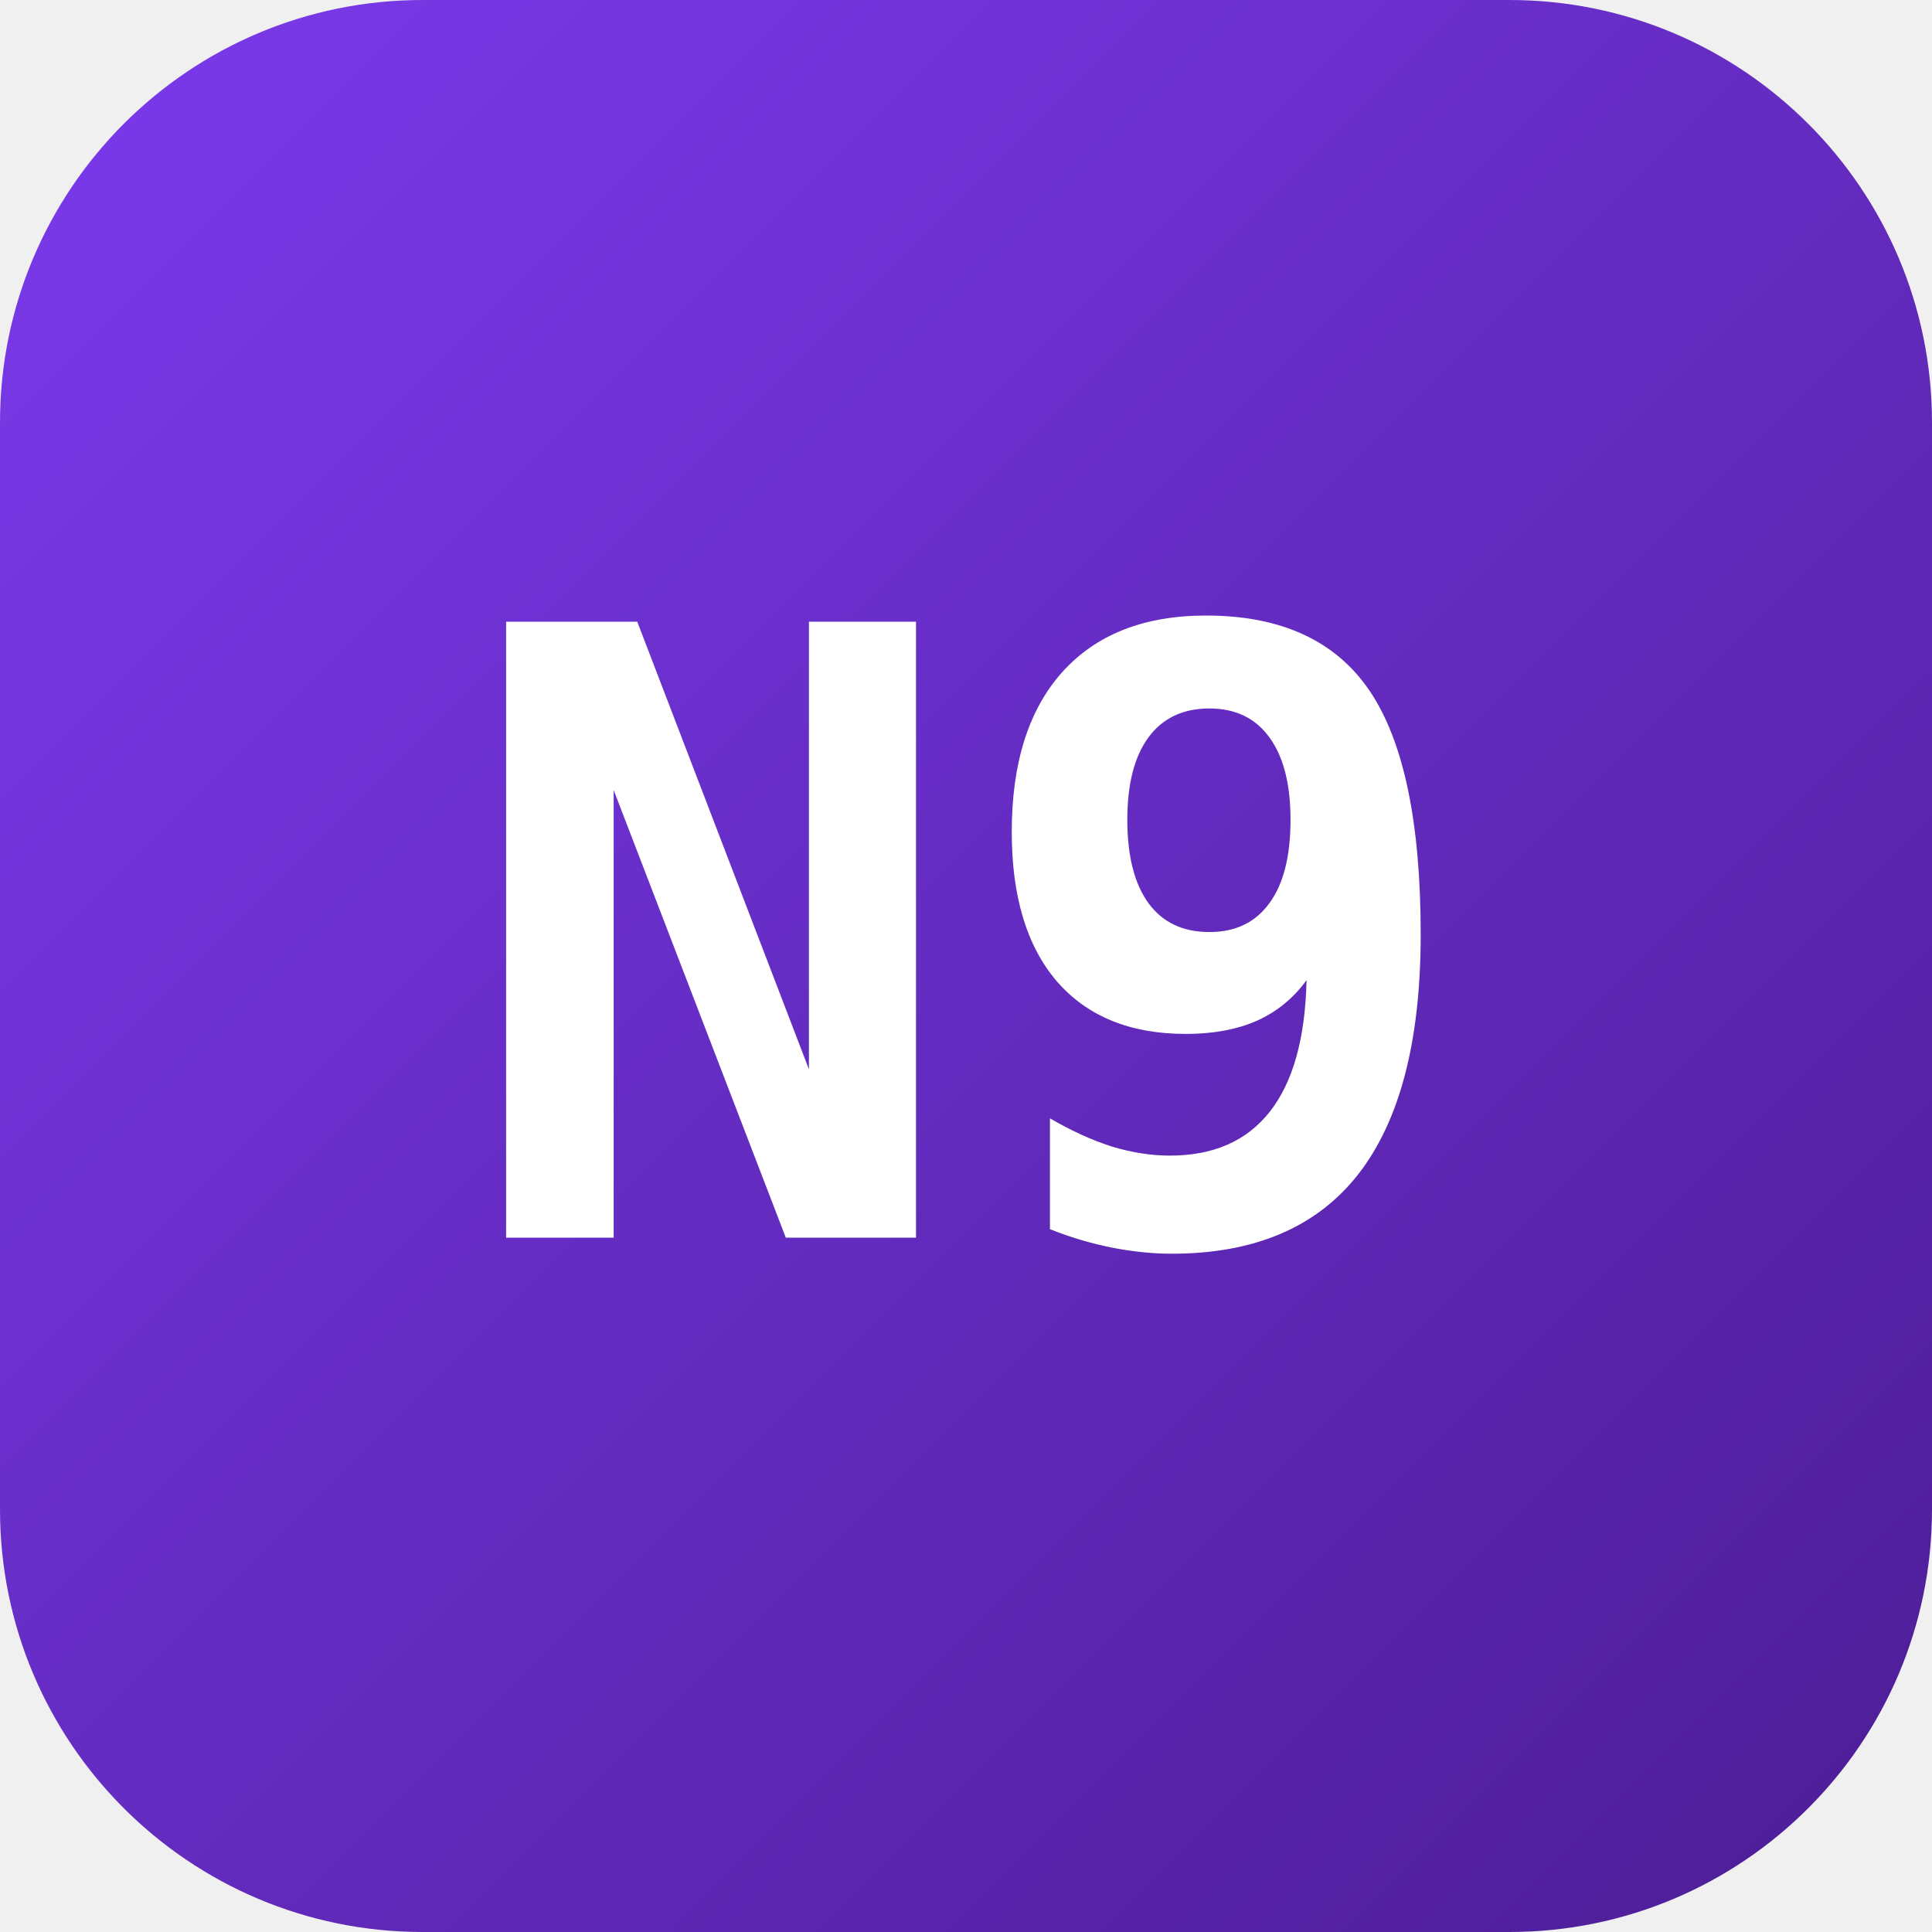
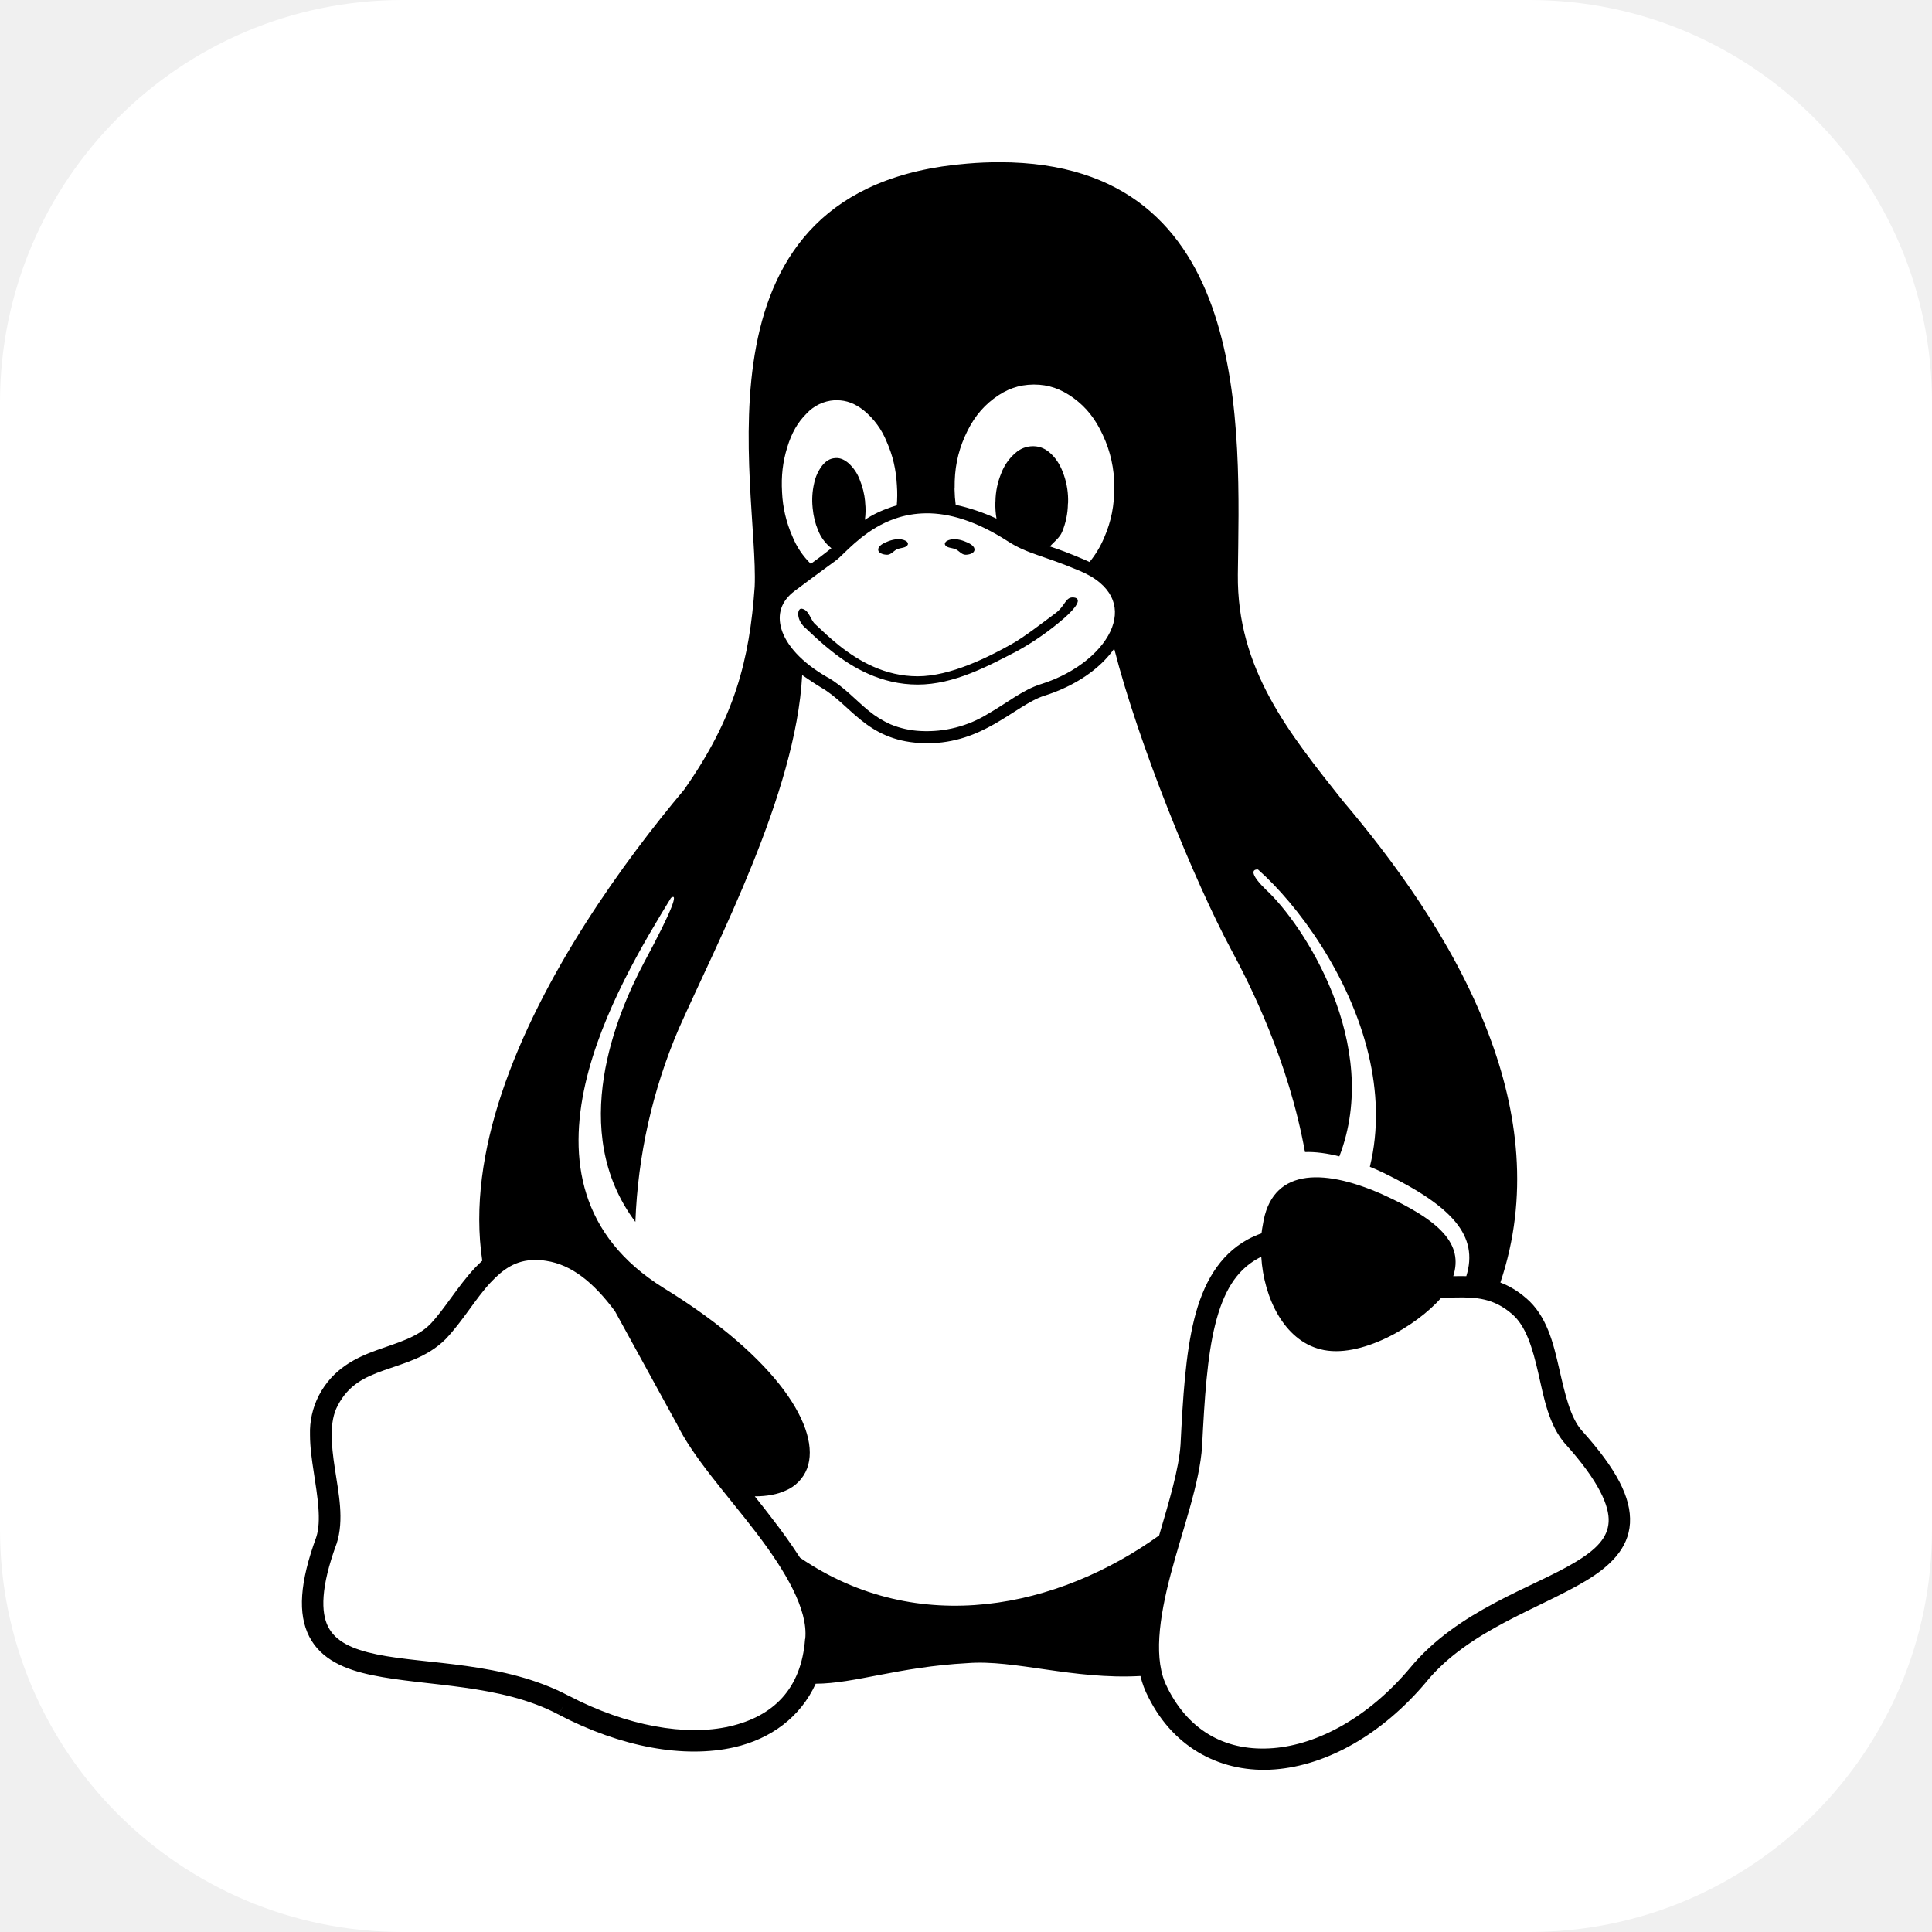
- <svg xmlns="http://www.w3.org/2000/svg" viewBox="0 0 64 64">
-   <defs>
-     <linearGradient id="g" x1="0" y1="0" x2="1" y2="1">
-       <stop offset="0" stop-color="#7c3aed" />
-       <stop offset="1" stop-color="#4c1d95" />
-     </linearGradient>
-   </defs>
-   <rect width="64" height="64" rx="14" fill="url(#g)" />
-   <text x="32" y="41" font-family="ui-monospace, Menlo, Consolas, monospace" font-size="28" font-weight="700" fill="#fff" text-anchor="middle">N9</text>
+ <svg xmlns="http://www.w3.org/2000/svg" fill="#000000" width="800px" height="800px" viewBox="0 0 24 24">
+   <rect width="24" height="24" rx="5" fill="#ffffff" />
+   <path d="M12.642 8.084c-.364.189-.79.42-1.242.42s-.81-.209-1.066-.413c-.13-.101-.234-.202-.313-.276-.137-.108-.12-.259-.064-.254.094.012.108.136.168.191.08.075.18.172.302.269.243.192.567.38.973.38s.878-.238 1.167-.4c.163-.092.371-.256.541-.381.13-.095.125-.21.232-.198.107.013.028.127-.122.258a3.404 3.404 0 0 1-.576.404z" />
+   <path d="M19.649 17.77c-.142-.16-.209-.456-.281-.771s-.153-.654-.411-.874l-.002-.001a1.054 1.054 0 0 0-.317-.192c.359-1.065.219-2.126-.145-3.084-.444-1.177-1.222-2.202-1.815-2.903-.664-.838-1.313-1.633-1.301-2.808.021-1.793.197-5.118-2.958-5.122a4.66 4.66 0 0 0-.401.017c-3.526.283-2.59 4.008-2.643 5.255-.064.912-.249 1.631-.877 2.523-.736.876-1.774 2.295-2.266 3.771-.232.697-.342 1.407-.241 2.08a1.9 1.9 0 0 0-.091.089c-.216.231-.376.511-.555.699-.166.167-.403.229-.664.323s-.547.231-.721.565l-.001.002a1 1 0 0 0-.108.484c0 .154.023.311.046.461.048.313.097.609.032.81-.206.564-.232.954-.087 1.237.146.284.444.409.783.479.676.141 1.592.106 2.314.489l.062-.117-.061.118c.773.404 1.557.547 2.182.405.454-.104.821-.374 1.011-.789.489-.002 1.025-.209 1.885-.256.583-.047 1.312.207 2.149.16a1.119 1.119 0 0 0 .099.264c.324.649.928.946 1.571.896s1.329-.43 1.883-1.089l-.102-.085.102.084c.527-.64 1.403-.905 1.984-1.255.29-.175.525-.395.544-.713.018-.318-.169-.675-.599-1.152zm-7.79-11.708c-.003-.234.036-.435.126-.639s.201-.351.358-.47.312-.174.494-.176h.009c.179 0 .332.053.489.167.159.116.274.261.366.463a1.493 1.493 0 0 1 .141.636c.002.235-.038.435-.127.639a1.23 1.23 0 0 1-.18.299l-.074-.033c-.089-.038-.167-.069-.237-.096s-.124-.044-.181-.064c.041-.049.122-.108.151-.181a.943.943 0 0 0 .072-.347l.002-.016a.953.953 0 0 0-.05-.337c-.038-.113-.086-.195-.155-.263s-.139-.099-.223-.101h-.011a.324.324 0 0 0-.217.086.618.618 0 0 0-.174.25.944.944 0 0 0-.072.348l-.001.015a.992.992 0 0 0 .014.2 2.463 2.463 0 0 0-.507-.171 1.681 1.681 0 0 1-.014-.19v-.019zm-2.144.052c-.012-.202.009-.376.064-.556s.13-.311.238-.418a.516.516 0 0 1 .349-.168h.03c.118 0 .225.04.335.127a.968.968 0 0 1 .284.389c.076.171.116.343.127.545v.002a1.51 1.51 0 0 1-.002.243c-.023.006-.046.014-.068.021-.128.044-.23.093-.328.158a.845.845 0 0 0 .003-.214v-.012a.95.95 0 0 0-.068-.274.523.523 0 0 0-.138-.203c-.052-.044-.1-.065-.153-.064l-.017.001c-.061.005-.11.034-.157.092a.536.536 0 0 0-.101.223.912.912 0 0 0-.019.293l.001.012c.01.103.031.189.067.275a.528.528 0 0 0 .166.224c-.059.045-.098.078-.146.113l-.11.081a.995.995 0 0 1-.229-.342 1.528 1.528 0 0 1-.128-.546v-.002zm.155 1.228c.187-.14.315-.234.402-.298.086-.063.121-.086.148-.112h.001c.14-.132.362-.374.699-.49.115-.04.245-.065.39-.066.275-.001.608.089 1.01.348.247.16.439.174.882.363h.001c.213.087.338.202.399.321.061.12.063.25.012.387-.103.273-.429.562-.887.705h-.001c-.224.072-.418.233-.647.364a1.449 1.449 0 0 1-.842.217 1.105 1.105 0 0 1-.374-.083 1.202 1.202 0 0 1-.27-.167c-.161-.131-.303-.295-.51-.416h-.002c-.333-.19-.515-.408-.573-.598-.057-.189-.003-.351.162-.475zm.131 13.018v.001c-.047.623-.398.961-.938 1.085-.539.123-1.27 0-1.999-.381h-.001c-.808-.427-1.768-.385-2.384-.514-.308-.064-.509-.161-.602-.341-.092-.18-.094-.494.102-1.028l.001-.002.001-.002c.097-.299.025-.626-.021-.934-.047-.307-.07-.586.034-.781l.001-.002c.135-.259.332-.352.576-.439.245-.088.534-.157.764-.386l.001-.001.001-.001c.212-.223.371-.503.557-.702.157-.167.314-.279.551-.28h.009c.041 0 .085.003.132.011.314.047.588.268.853.625l.762 1.389h.001c.202.423.631.89.994 1.365.362.475.644.952.607 1.317l-.002.001zm-.063-1.01a6.721 6.721 0 0 0-.333-.469 13.467 13.467 0 0 0-.229-.293c.151 0 .28-.024.384-.072a.486.486 0 0 0 .266-.274c.09-.242 0-.583-.288-.973-.29-.39-.778-.83-1.494-1.269-.527-.328-.821-.729-.959-1.165s-.119-.907-.013-1.373c.204-.894.729-1.762 1.063-2.308.09-.066.032.123-.339.811-.332.629-.953 2.081-.103 3.214a6.722 6.722 0 0 1 .538-2.398c.472-1.067 1.456-2.919 1.534-4.395.041.029.18.123.241.158.182.106.316.262.492.403.177.142.396.264.729.283l.093.003c.343 0 .61-.112.833-.239.242-.138.436-.292.618-.351h.001c.387-.122.694-.335.869-.585.302 1.186 1.001 2.897 1.45 3.733.239.443.715 1.385.92 2.52.13-.004.273.015.427.054.537-1.393-.455-2.892-.909-3.31-.184-.178-.192-.258-.102-.254.492.436 1.139 1.311 1.374 2.3.107.451.13.925.016 1.393.056.023.113.048.171.076.862.42 1.181.785 1.027 1.283-.05-.002-.1-.001-.148 0h-.014c.125-.395-.151-.687-.889-1.02-.764-.336-1.373-.303-1.476.379a1.302 1.302 0 0 0-.017.109c-.057.02-.114.045-.172.076-.358.197-.555.553-.664.99-.108.437-.14.964-.17 1.558-.019.298-.141.702-.266 1.129-1.249.897-2.986 1.283-4.461.276zm9.628.057c-.524.317-1.456.593-2.05 1.313-.517.615-1.146.952-1.7.996-.555.044-1.033-.186-1.315-.752v-.001l-.001-.003c-.175-.333-.102-.858.045-1.412.147-.554.359-1.123.388-1.585v-.001c.03-.592.063-1.11.163-1.509.1-.399.256-.669.533-.821l.039-.02c.031.513.285 1.036.734 1.149.491.129 1.199-.292 1.498-.636.06-.002.118-.006.175-.007.262-.006.481.009.707.205v.001h.001c.173.146.255.423.326.733.071.31.128.647.342.888h.001c.41.456.542.764.531.96-.011.198-.153.344-.417.502z" />
+   <path d="M11.738 6.762c.015.048.093.04.138.063.04.02.071.065.116.066.042.001.107-.015.113-.057.008-.056-.073-.091-.126-.111-.067-.026-.153-.039-.216-.004-.014.008-.03.027-.025.043zm-.46 0c-.016.048-.094.04-.139.063-.039.02-.071.065-.115.066-.042.001-.108-.015-.114-.057-.007-.056.074-.091.126-.111.067-.026.153-.039.217-.004.015.008.03.027.025.043z" />
</svg>
